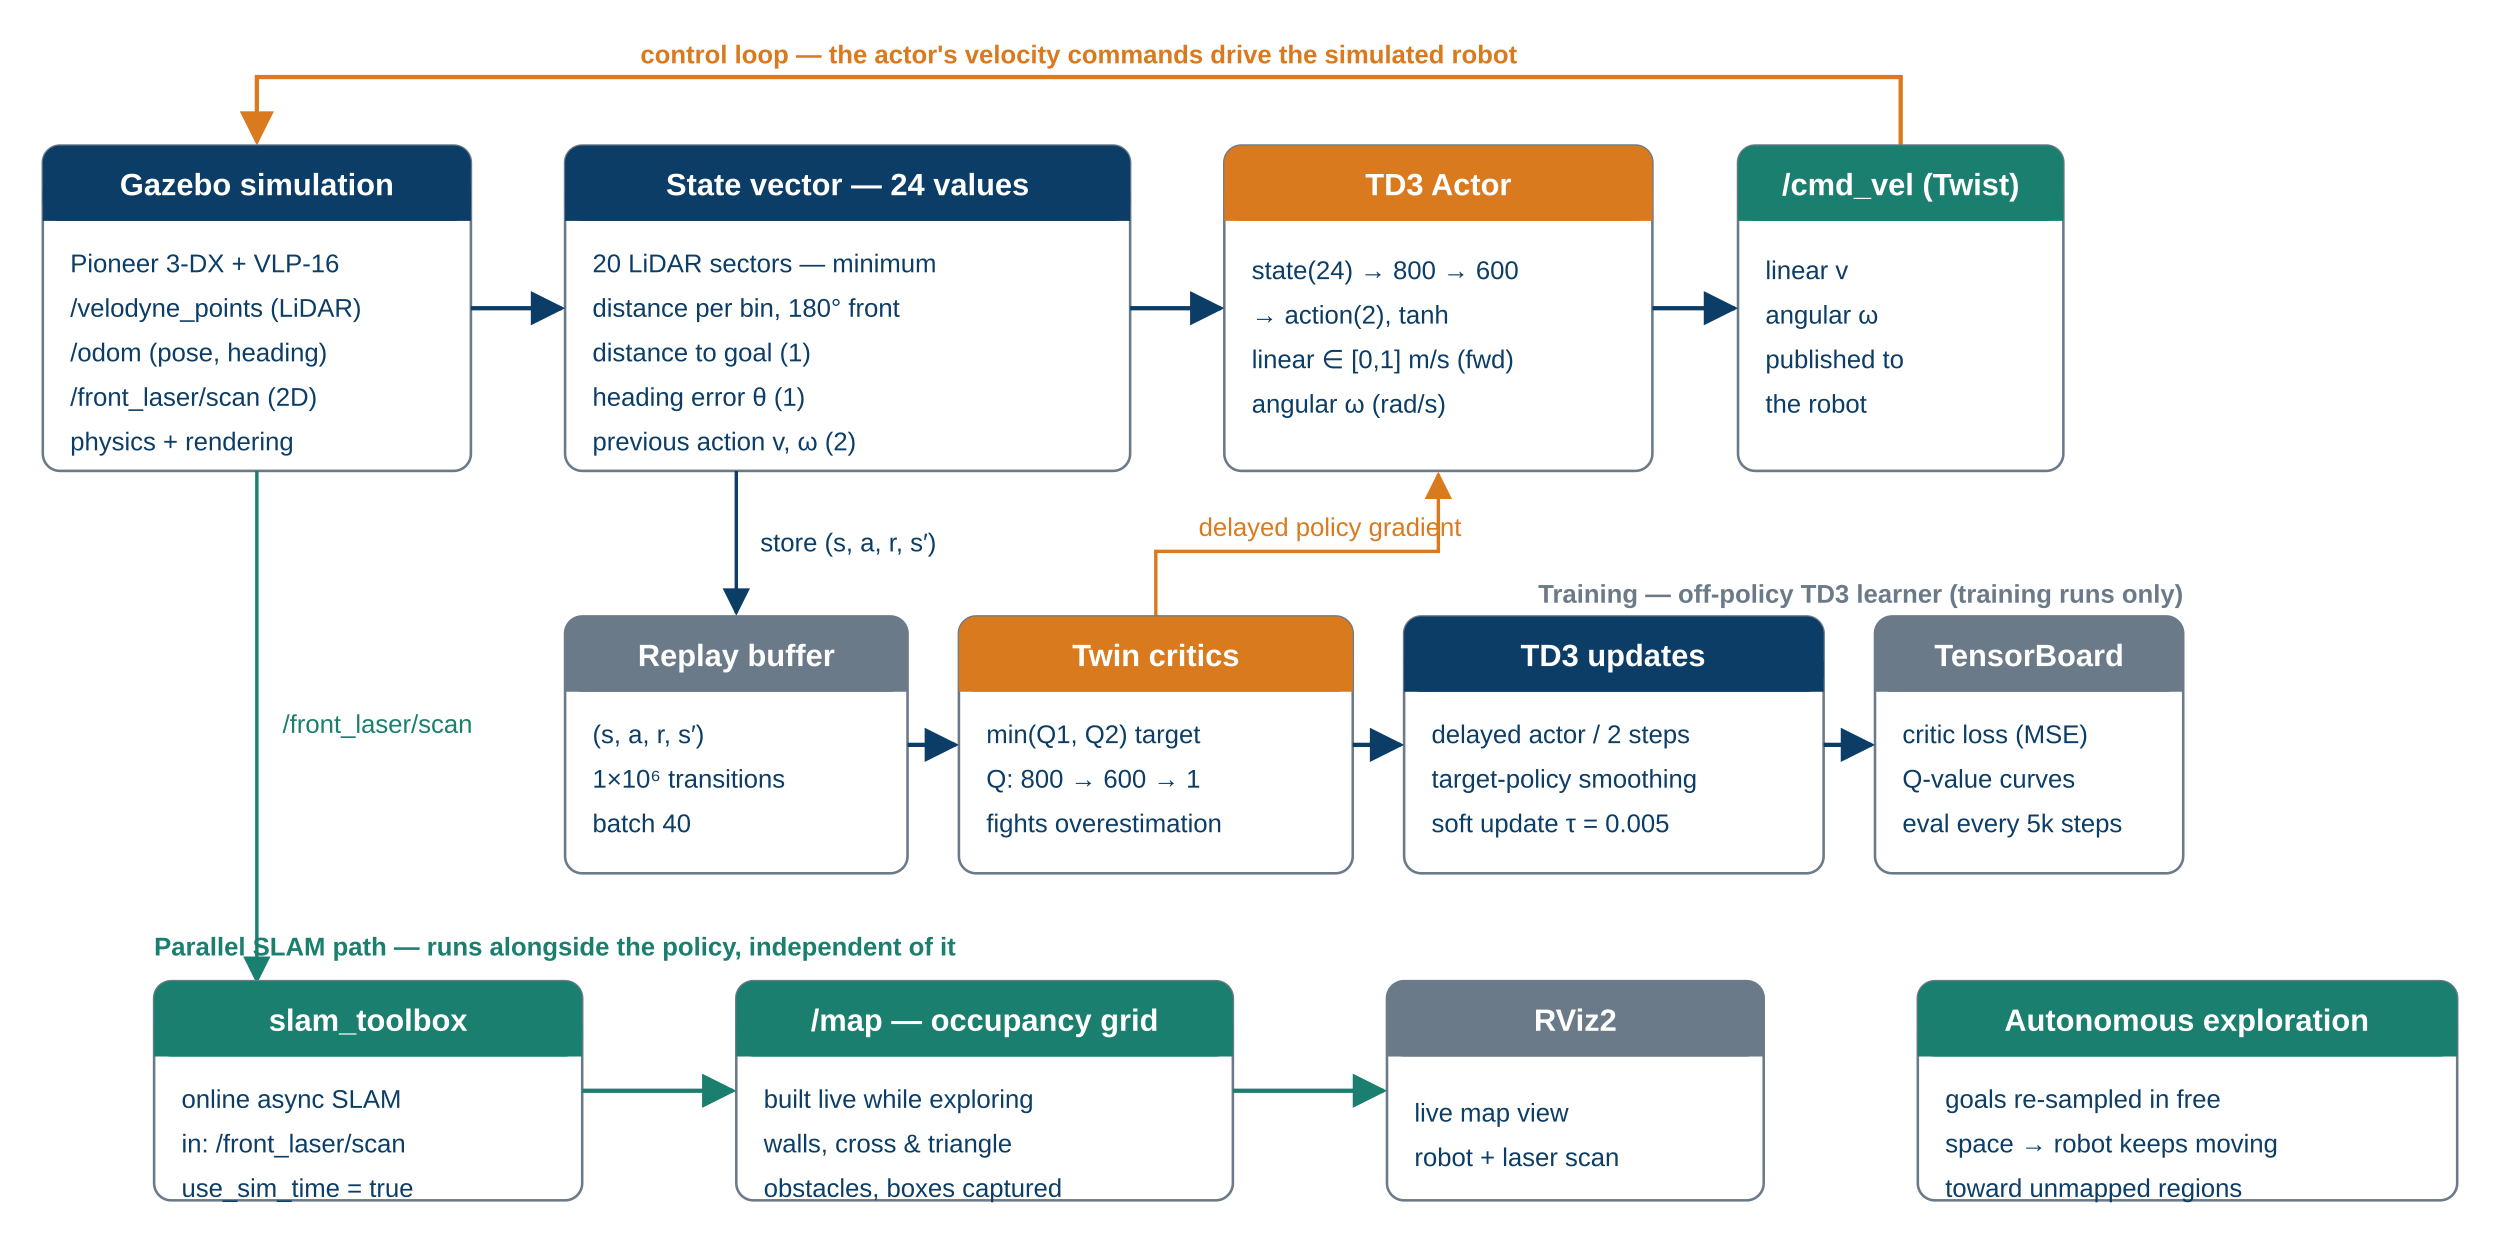
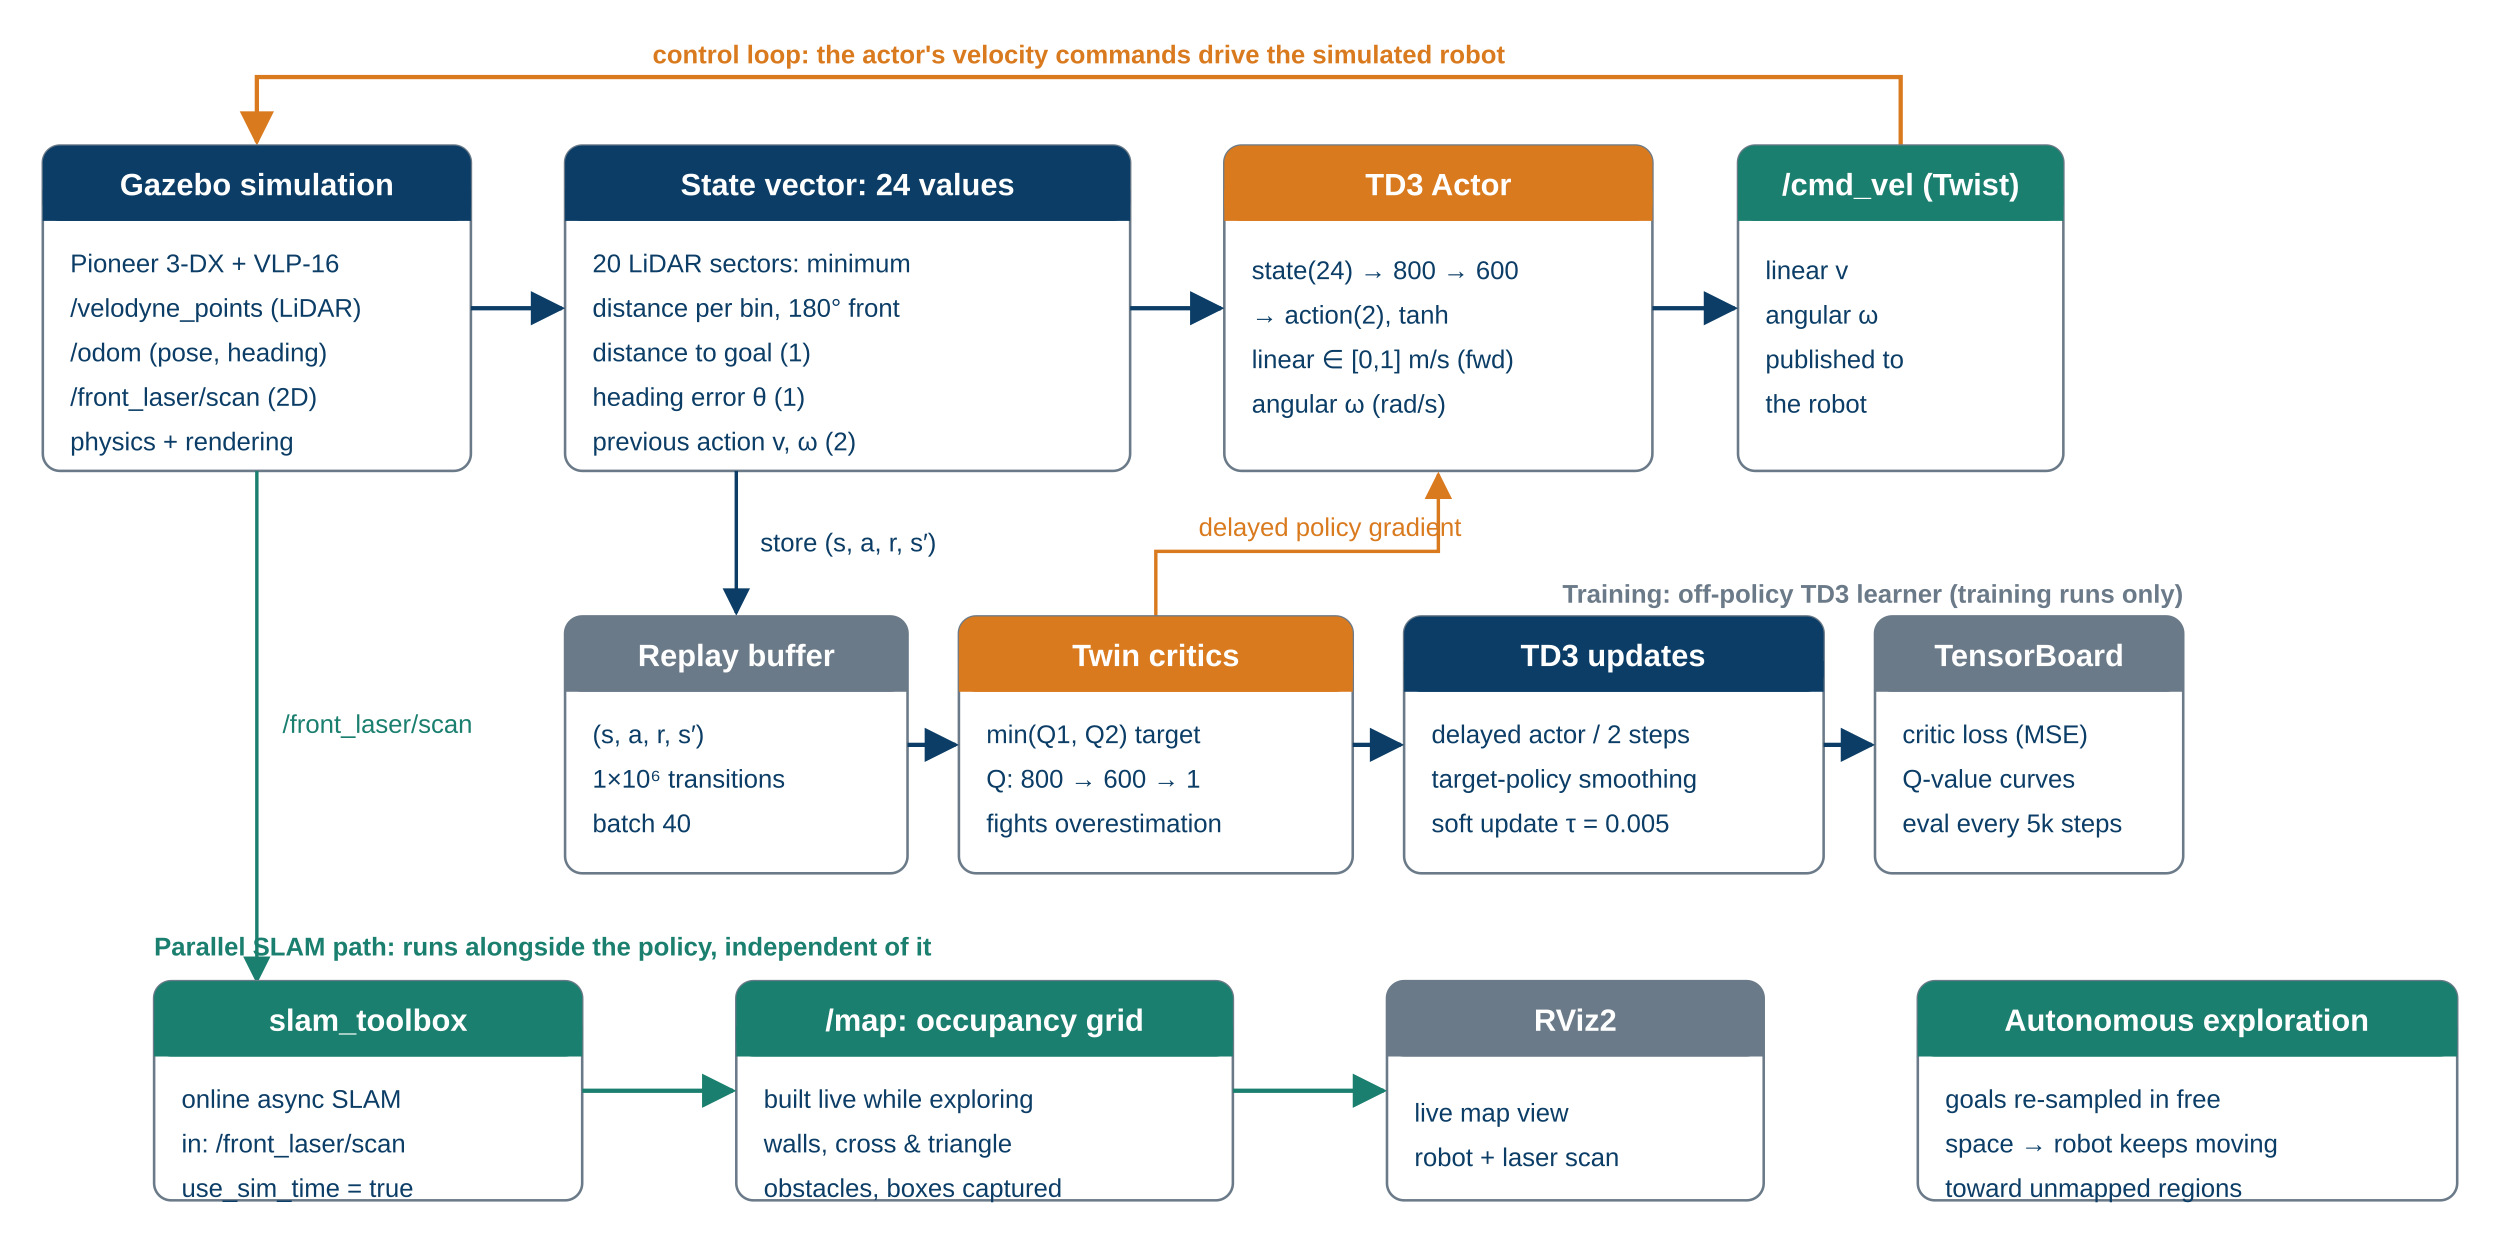
<svg xmlns="http://www.w3.org/2000/svg" viewBox="0 0 1460 730" width="1460" height="730" font-family="Segoe UI, Arial, sans-serif">
  <defs>
    <marker id="arr" viewBox="0 0 10 10" refX="9" refY="5" markerWidth="8" markerHeight="8" orient="auto-start-reverse">
      <path d="M0,0 L10,5 L0,10 z" fill="#6b7a88" />
    </marker>
    <marker id="arrB" viewBox="0 0 10 10" refX="9" refY="5" markerWidth="8" markerHeight="8" orient="auto-start-reverse">
      <path d="M0,0 L10,5 L0,10 z" fill="#0b3d66" />
    </marker>
    <marker id="arrO" viewBox="0 0 10 10" refX="9" refY="5" markerWidth="8" markerHeight="8" orient="auto-start-reverse">
      <path d="M0,0 L10,5 L0,10 z" fill="#d97a1e" />
    </marker>
    <marker id="arrT" viewBox="0 0 10 10" refX="9" refY="5" markerWidth="8" markerHeight="8" orient="auto-start-reverse">
      <path d="M0,0 L10,5 L0,10 z" fill="#1a7f6e" />
    </marker>
  </defs>
  <rect x="0" y="0" width="1460" height="730" fill="#ffffff" />
  <path d="M1110,85 V45 H150 V83" fill="none" stroke="#d97a1e" stroke-width="2.5" marker-end="url(#arrO)" />
-   <text x="630" y="37" font-size="15" fill="#d97a1e" text-anchor="middle" font-weight="600">control loop — the actor's velocity commands drive the simulated robot</text>
+   <text x="630" y="37" font-size="15" fill="#d97a1e" text-anchor="middle" font-weight="600">control loop: the actor's velocity commands drive the simulated robot</text>
  <rect x="25" y="85" width="250" height="190" rx="10" fill="#ffffff" stroke="#6b7a88" stroke-width="1.5" />
  <rect x="25" y="85" width="250" height="44" rx="10" fill="#0b3d66" />
  <rect x="25" y="111" width="250" height="18" fill="#0b3d66" />
  <text x="150" y="114" font-size="18" fill="#ffffff" text-anchor="middle" font-weight="700">Gazebo simulation</text>
  <text x="41" y="159" font-size="15" fill="#0b3d66">Pioneer 3-DX + VLP-16</text>
  <text x="41" y="185" font-size="15" fill="#0b3d66">/velodyne_points (LiDAR)</text>
  <text x="41" y="211" font-size="15" fill="#0b3d66">/odom (pose, heading)</text>
  <text x="41" y="237" font-size="15" fill="#0b3d66">/front_laser/scan (2D)</text>
  <text x="41" y="263" font-size="15" fill="#0b3d66">physics + rendering</text>
  <rect x="330" y="85" width="330" height="190" rx="10" fill="#ffffff" stroke="#6b7a88" stroke-width="1.5" />
  <rect x="330" y="85" width="330" height="44" rx="10" fill="#0b3d66" />
  <rect x="330" y="111" width="330" height="18" fill="#0b3d66" />
-   <text x="495" y="114" font-size="18" fill="#ffffff" text-anchor="middle" font-weight="700">State vector — 24 values</text>
-   <text x="346" y="159" font-size="15" fill="#0b3d66">20 LiDAR sectors — minimum</text>
+   <text x="495" y="114" font-size="18" fill="#ffffff" text-anchor="middle" font-weight="700">State vector: 24 values</text>
+   <text x="346" y="159" font-size="15" fill="#0b3d66">20 LiDAR sectors: minimum</text>
  <text x="346" y="185" font-size="15" fill="#0b3d66">distance per bin, 180° front</text>
  <text x="346" y="211" font-size="15" fill="#0b3d66">distance to goal (1)</text>
  <text x="346" y="237" font-size="15" fill="#0b3d66">heading error θ (1)</text>
  <text x="346" y="263" font-size="15" fill="#0b3d66">previous action v, ω (2)</text>
  <rect x="715" y="85" width="250" height="190" rx="10" fill="#ffffff" stroke="#6b7a88" stroke-width="1.5" />
  <rect x="715" y="85" width="250" height="44" rx="10" fill="#d97a1e" />
  <rect x="715" y="111" width="250" height="18" fill="#d97a1e" />
  <text x="840" y="114" font-size="18" fill="#ffffff" text-anchor="middle" font-weight="700">TD3 Actor</text>
  <text x="731" y="163" font-size="15" fill="#0b3d66">state(24) → 800 → 600</text>
  <text x="731" y="189" font-size="15" fill="#0b3d66">→ action(2), tanh</text>
  <text x="731" y="215" font-size="15" fill="#0b3d66">linear ∈ [0,1] m/s (fwd)</text>
  <text x="731" y="241" font-size="15" fill="#0b3d66">angular ω (rad/s)</text>
  <rect x="1015" y="85" width="190" height="190" rx="10" fill="#ffffff" stroke="#6b7a88" stroke-width="1.5" />
  <rect x="1015" y="85" width="190" height="44" rx="10" fill="#1a7f6e" />
  <rect x="1015" y="111" width="190" height="18" fill="#1a7f6e" />
  <text x="1110" y="114" font-size="18" fill="#ffffff" text-anchor="middle" font-weight="700">/cmd_vel (Twist)</text>
  <text x="1031" y="163" font-size="15" fill="#0b3d66">linear v</text>
  <text x="1031" y="189" font-size="15" fill="#0b3d66">angular ω</text>
  <text x="1031" y="215" font-size="15" fill="#0b3d66">published to</text>
  <text x="1031" y="241" font-size="15" fill="#0b3d66">the robot</text>
  <path d="M275,180 H328" fill="none" stroke="#0b3d66" stroke-width="2.5" marker-end="url(#arrB)" />
  <path d="M660,180 H713" fill="none" stroke="#0b3d66" stroke-width="2.5" marker-end="url(#arrB)" />
  <path d="M965,180 H1013" fill="none" stroke="#0b3d66" stroke-width="2.5" marker-end="url(#arrB)" />
  <path d="M430,275 V358" fill="none" stroke="#0b3d66" stroke-width="2" marker-end="url(#arrB)" />
  <text x="444" y="322" font-size="15" fill="#0b3d66">store (s, a, r, s′)</text>
  <path d="M675,360 V322 H840 V277" fill="none" stroke="#d97a1e" stroke-width="2" marker-end="url(#arrO)" />
  <text x="700" y="313" font-size="15" fill="#d97a1e">delayed policy gradient</text>
  <path d="M150,275 V573" fill="none" stroke="#1a7f6e" stroke-width="2" marker-end="url(#arrT)" />
  <text x="165" y="428" font-size="15" fill="#1a7f6e">/front_laser/scan</text>
-   <text x="1275" y="352" font-size="15" fill="#6b7a88" text-anchor="end" font-weight="600">Training — off-policy TD3 learner (training runs only)</text>
+   <text x="1275" y="352" font-size="15" fill="#6b7a88" text-anchor="end" font-weight="600">Training: off-policy TD3 learner (training runs only)</text>
  <rect x="330" y="360" width="200" height="150" rx="10" fill="#ffffff" stroke="#6b7a88" stroke-width="1.5" />
  <rect x="330" y="360" width="200" height="44" rx="10" fill="#6b7a88" />
  <rect x="330" y="386" width="200" height="18" fill="#6b7a88" />
  <text x="430" y="389" font-size="18" fill="#ffffff" text-anchor="middle" font-weight="700">Replay buffer</text>
  <text x="346" y="434" font-size="15" fill="#0b3d66">(s, a, r, s′)</text>
  <text x="346" y="460" font-size="15" fill="#0b3d66">1×10⁶ transitions</text>
  <text x="346" y="486" font-size="15" fill="#0b3d66">batch 40</text>
  <rect x="560" y="360" width="230" height="150" rx="10" fill="#ffffff" stroke="#6b7a88" stroke-width="1.5" />
  <rect x="560" y="360" width="230" height="44" rx="10" fill="#d97a1e" />
  <rect x="560" y="386" width="230" height="18" fill="#d97a1e" />
  <text x="675" y="389" font-size="18" fill="#ffffff" text-anchor="middle" font-weight="700">Twin critics</text>
  <text x="576" y="434" font-size="15" fill="#0b3d66">min(Q1, Q2) target</text>
  <text x="576" y="460" font-size="15" fill="#0b3d66">Q: 800 → 600 → 1</text>
  <text x="576" y="486" font-size="15" fill="#0b3d66">fights overestimation</text>
  <rect x="820" y="360" width="245" height="150" rx="10" fill="#ffffff" stroke="#6b7a88" stroke-width="1.5" />
  <rect x="820" y="360" width="245" height="44" rx="10" fill="#0b3d66" />
  <rect x="820" y="386" width="245" height="18" fill="#0b3d66" />
  <text x="942" y="389" font-size="18" fill="#ffffff" text-anchor="middle" font-weight="700">TD3 updates</text>
  <text x="836" y="434" font-size="15" fill="#0b3d66">delayed actor / 2 steps</text>
  <text x="836" y="460" font-size="15" fill="#0b3d66">target-policy smoothing</text>
  <text x="836" y="486" font-size="15" fill="#0b3d66">soft update τ = 0.005</text>
  <rect x="1095" y="360" width="180" height="150" rx="10" fill="#ffffff" stroke="#6b7a88" stroke-width="1.5" />
  <rect x="1095" y="360" width="180" height="44" rx="10" fill="#6b7a88" />
  <rect x="1095" y="386" width="180" height="18" fill="#6b7a88" />
  <text x="1185" y="389" font-size="18" fill="#ffffff" text-anchor="middle" font-weight="700">TensorBoard</text>
  <text x="1111" y="434" font-size="15" fill="#0b3d66">critic loss (MSE)</text>
  <text x="1111" y="460" font-size="15" fill="#0b3d66">Q-value curves</text>
  <text x="1111" y="486" font-size="15" fill="#0b3d66">eval every 5k steps</text>
  <path d="M530,435 H558" fill="none" stroke="#0b3d66" stroke-width="2.5" marker-end="url(#arrB)" />
  <path d="M790,435 H818" fill="none" stroke="#0b3d66" stroke-width="2.5" marker-end="url(#arrB)" />
  <path d="M1065,435 H1093" fill="none" stroke="#0b3d66" stroke-width="2.5" marker-end="url(#arrB)" />
-   <text x="90" y="558" font-size="15" fill="#1a7f6e" text-anchor="start" font-weight="600">Parallel SLAM path — runs alongside the policy, independent of it</text>
+   <text x="90" y="558" font-size="15" fill="#1a7f6e" text-anchor="start" font-weight="600">Parallel SLAM path: runs alongside the policy, independent of it</text>
  <rect x="90" y="573" width="250" height="128" rx="10" fill="#ffffff" stroke="#6b7a88" stroke-width="1.5" />
  <rect x="90" y="573" width="250" height="44" rx="10" fill="#1a7f6e" />
  <rect x="90" y="599" width="250" height="18" fill="#1a7f6e" />
  <text x="215" y="602" font-size="18" fill="#ffffff" text-anchor="middle" font-weight="700">slam_toolbox</text>
  <text x="106" y="647" font-size="15" fill="#0b3d66">online async SLAM</text>
  <text x="106" y="673" font-size="15" fill="#0b3d66">in: /front_laser/scan</text>
  <text x="106" y="699" font-size="15" fill="#0b3d66">use_sim_time = true</text>
  <rect x="430" y="573" width="290" height="128" rx="10" fill="#ffffff" stroke="#6b7a88" stroke-width="1.5" />
  <rect x="430" y="573" width="290" height="44" rx="10" fill="#1a7f6e" />
  <rect x="430" y="599" width="290" height="18" fill="#1a7f6e" />
-   <text x="575" y="602" font-size="18" fill="#ffffff" text-anchor="middle" font-weight="700">/map — occupancy grid</text>
+   <text x="575" y="602" font-size="18" fill="#ffffff" text-anchor="middle" font-weight="700">/map: occupancy grid</text>
  <text x="446" y="647" font-size="15" fill="#0b3d66">built live while exploring</text>
  <text x="446" y="673" font-size="15" fill="#0b3d66">walls, cross &amp; triangle</text>
  <text x="446" y="699" font-size="15" fill="#0b3d66">obstacles, boxes captured</text>
  <rect x="810" y="573" width="220" height="128" rx="10" fill="#ffffff" stroke="#6b7a88" stroke-width="1.5" />
  <rect x="810" y="573" width="220" height="44" rx="10" fill="#6b7a88" />
  <rect x="810" y="599" width="220" height="18" fill="#6b7a88" />
  <text x="920" y="602" font-size="18" fill="#ffffff" text-anchor="middle" font-weight="700">RViz2</text>
  <text x="826" y="655" font-size="15" fill="#0b3d66">live map view</text>
  <text x="826" y="681" font-size="15" fill="#0b3d66">robot + laser scan</text>
  <rect x="1120" y="573" width="315" height="128" rx="10" fill="#ffffff" stroke="#6b7a88" stroke-width="1.5" />
  <rect x="1120" y="573" width="315" height="44" rx="10" fill="#1a7f6e" />
  <rect x="1120" y="599" width="315" height="18" fill="#1a7f6e" />
  <text x="1277" y="602" font-size="18" fill="#ffffff" text-anchor="middle" font-weight="700">Autonomous exploration</text>
  <text x="1136" y="647" font-size="15" fill="#0b3d66">goals re-sampled in free</text>
  <text x="1136" y="673" font-size="15" fill="#0b3d66">space → robot keeps moving</text>
  <text x="1136" y="699" font-size="15" fill="#0b3d66">toward unmapped regions</text>
  <path d="M340,637 H428" fill="none" stroke="#1a7f6e" stroke-width="2.5" marker-end="url(#arrT)" />
  <path d="M720,637 H808" fill="none" stroke="#1a7f6e" stroke-width="2.5" marker-end="url(#arrT)" />
</svg>
